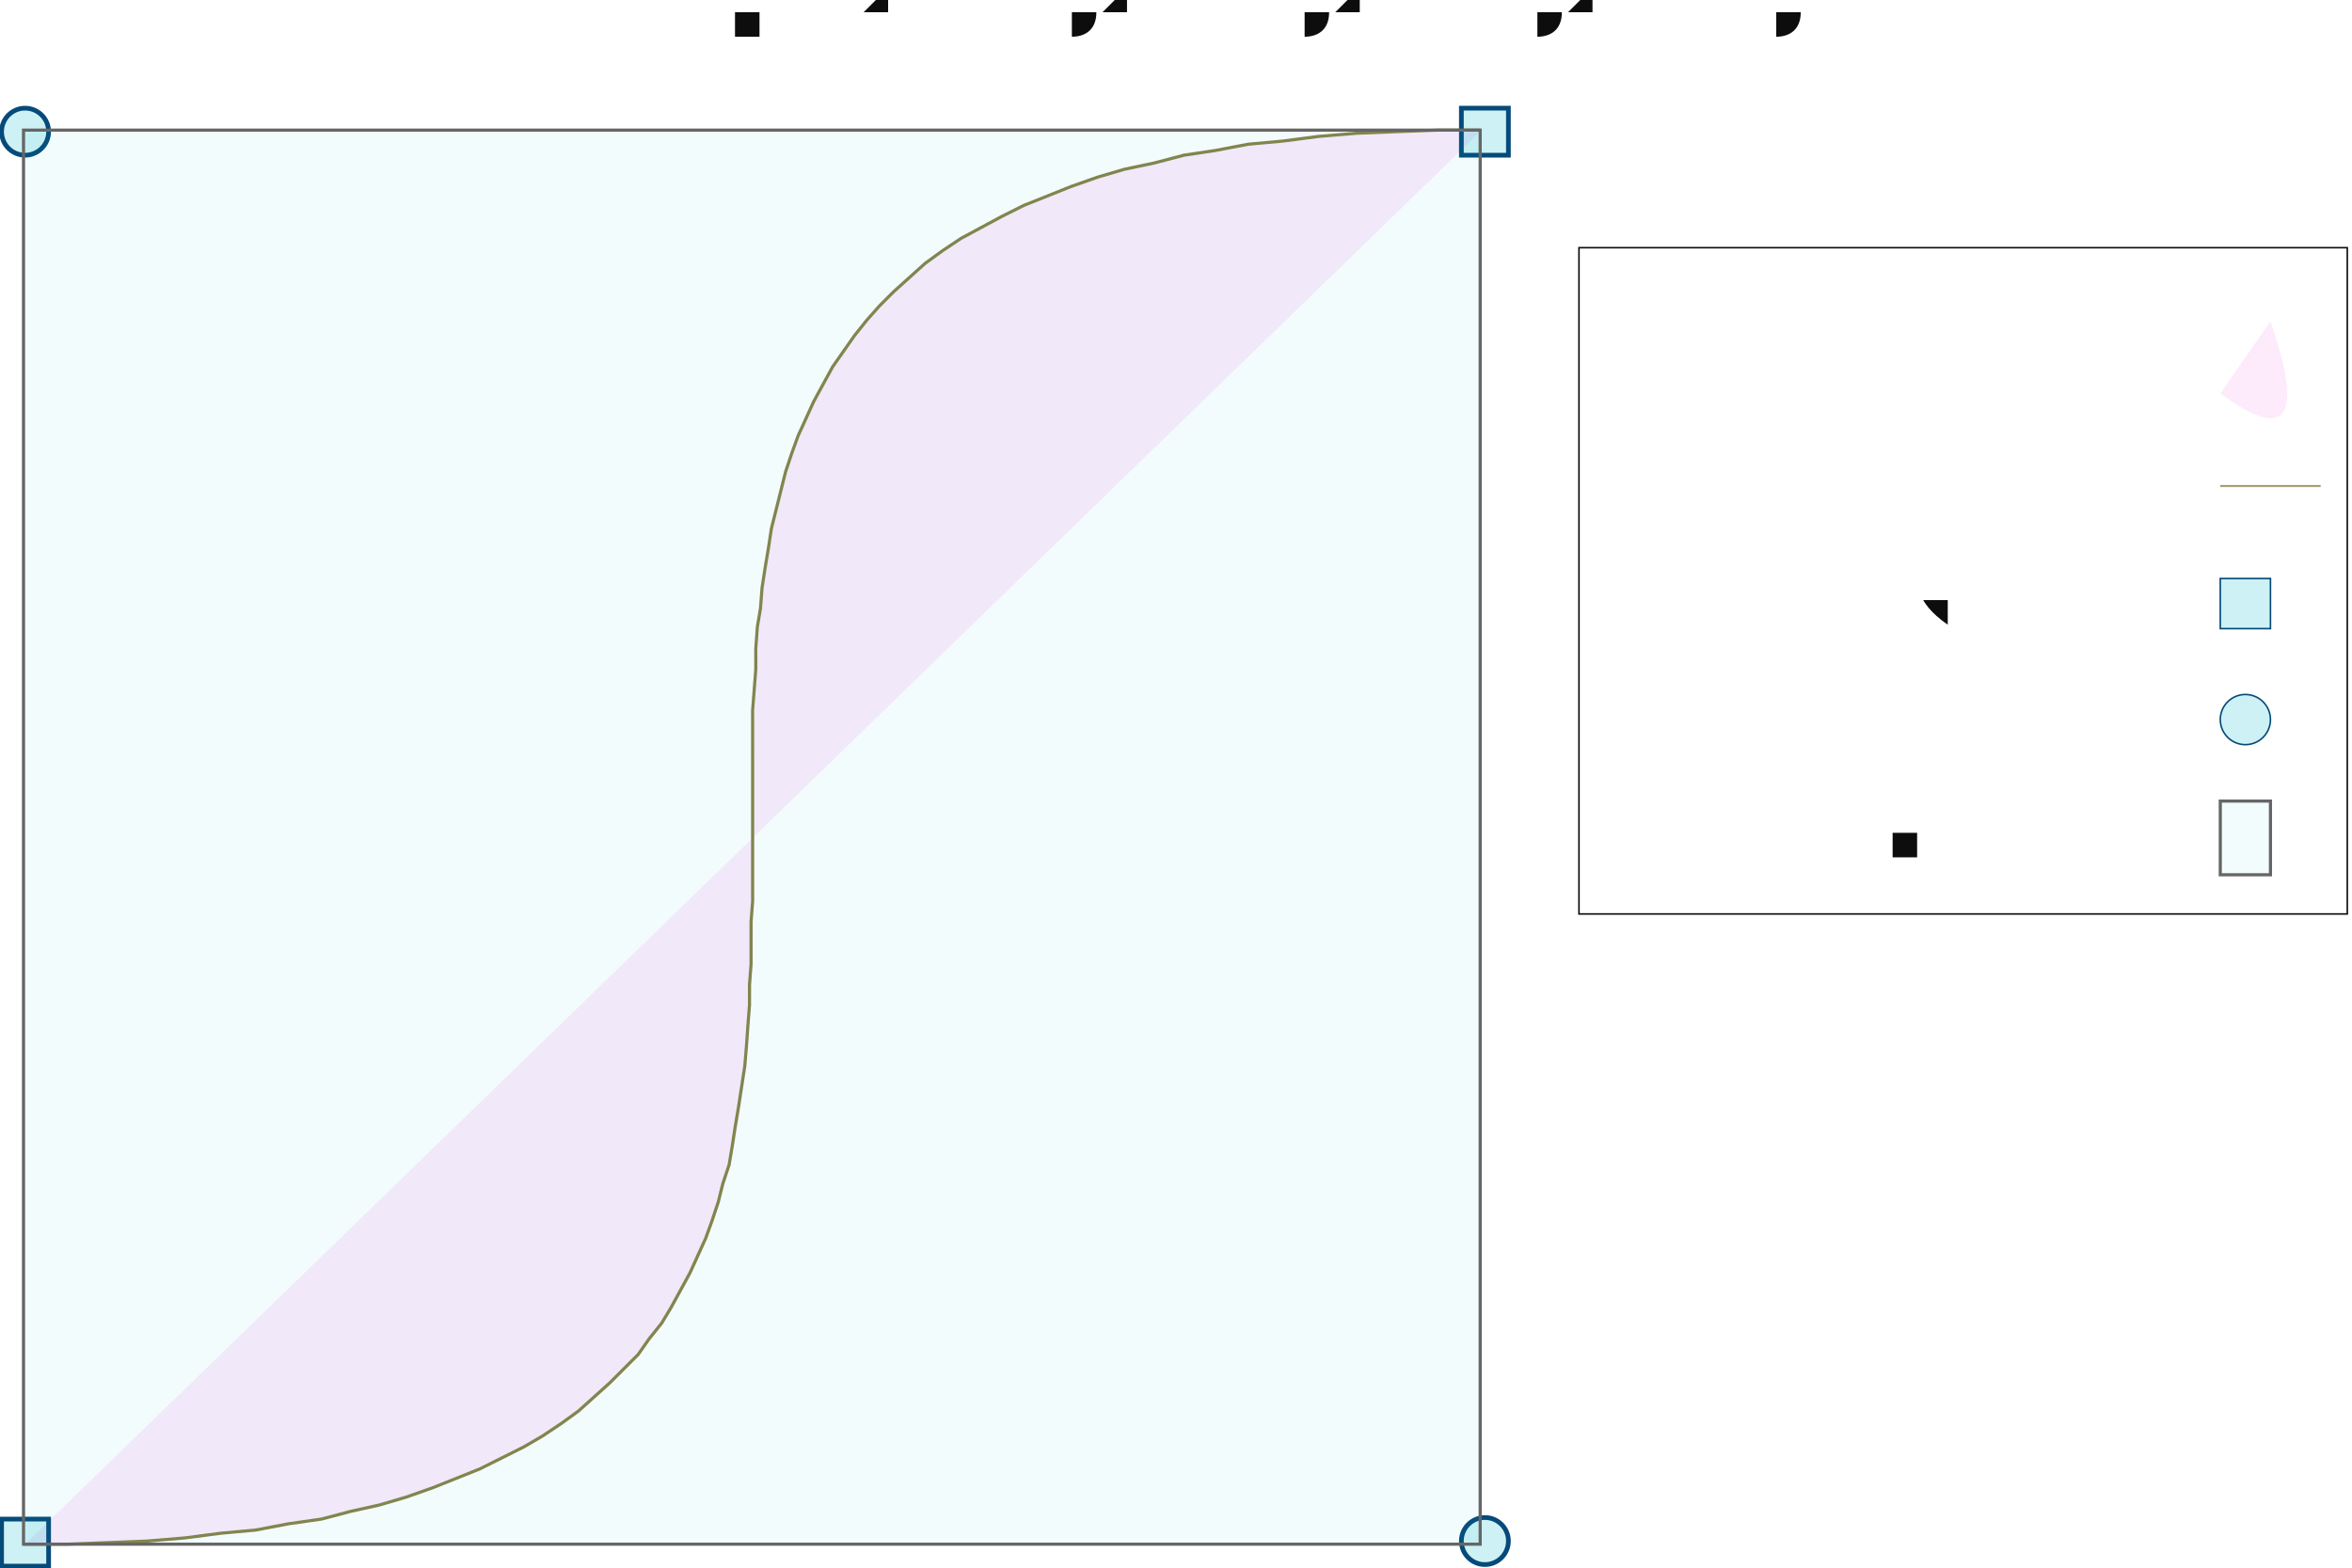
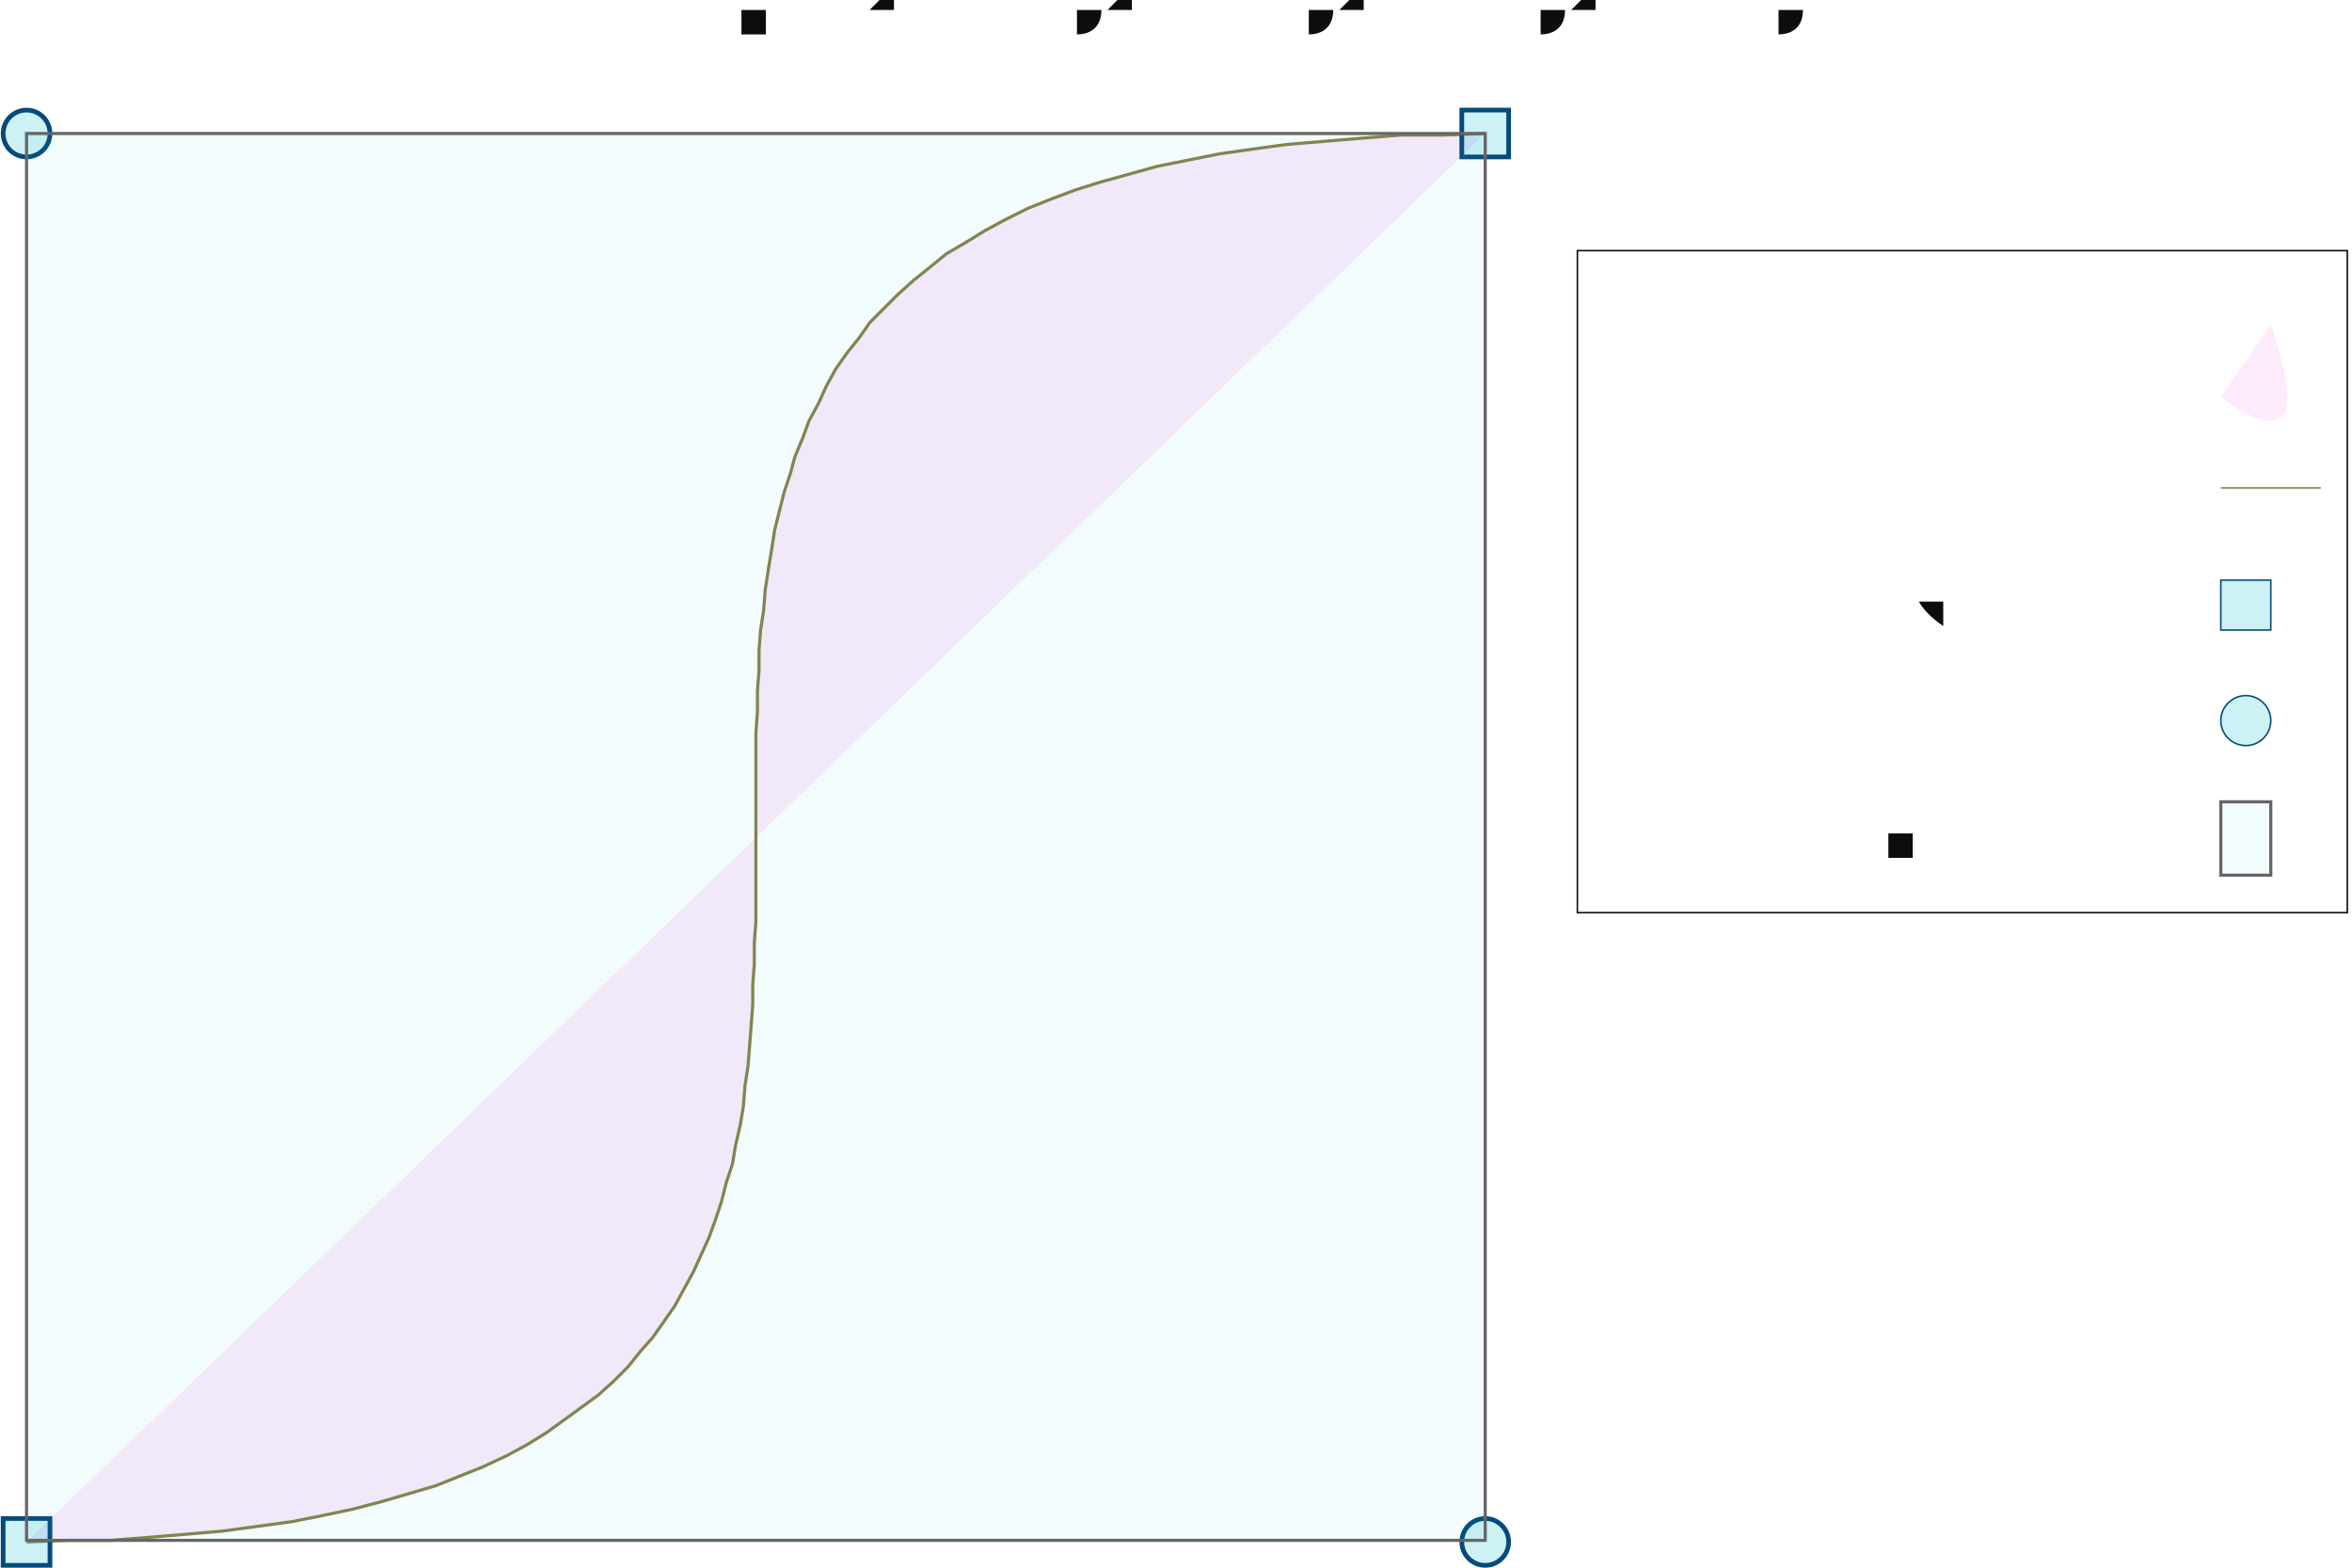
- <svg xmlns="http://www.w3.org/2000/svg" width="450" height="300" viewBox="-0.75 -0.5 1.5 1.0">
+ <svg xmlns="http://www.w3.org/2000/svg" width="450" height="300" viewBox="-0.756 -0.502 1.506 1.003">
  <style>svg {
  color-scheme: light dark;
}
{
  .canvas g, .title g, .axisbar g, .ticktext g, .tickglyph g, .ticklines g, .legendContent g text {
    fill: rgb(5%, 5%, 5%);
  }
  .ticklines g, .tickglyph g, .legendBorder g {
    stroke: rgb(5%, 5%, 5%);
  }
  .legendBorder g {
    fill: rgb(94%, 94%, 94%);
  }
}
@media (prefers-color-scheme:dark) {
  .canvas g, .title g, .axisbar g, .ticktext g, .tickglyph g, .ticklines g, .legendContent g text {
    fill: rgb(94%, 94%, 94%);
  }
  .ticklines g, .tickglyph g, .legendBorder g {
    stroke: rgb(94%, 94%, 94%);
  }
  .legendBorder g {
    fill: rgb(5%, 5%, 5%);
  }
}
svg { font-family: system-ui,-apple-system,"Segoe UI",Roboto,"Helvetica Neue",Arial,"Noto Sans","Liberation Sans",sans-serif,"Apple Color Emoji","Segoe UI Emoji","Segoe UI Symbol","Noto Color Emoji";
}

ticktext { font-family: SFMono-Regular,Menlo,Monaco,Consolas,"Liberation Mono","Courier New",monospace;
}

</style>
  <g class="chart">
    <g class="cubic">
      <g stroke-width="0.01" stroke="rgb(0%, 0%, 0%)" stroke-opacity="0" fill="rgb(96%, 60%, 92%)" fill-opacity="0.2">
-         <path d="M -0.734,0.485 C 0.195,0.485 -0.734,-0.417 0.195,-0.417" />
+         <path d="M -0.739,0.485 C 0.195,0.485 -0.739,-0.417 0.195,-0.417" />
      </g>
      <g stroke-width="0.002" stroke="rgb(53%, 51%, 28%)" stroke-opacity="1.0" fill="none">
-         <polyline points="-0.735,0.485 -0.707,0.485 -0.681,0.484 -0.656,0.483 -0.632,0.481 -0.609,0.478 -0.587,0.476 -0.566,0.472 -0.545,0.469 -0.526,0.464 -0.508,0.46 -0.491,0.455 -0.474,0.449 -0.459,0.443 -0.444,0.437 -0.43,0.43 -0.416,0.423 -0.404,0.416 -0.392,0.408 -0.381,0.4 -0.371,0.391 -0.361,0.382 -0.352,0.373 -0.343,0.364 -0.336,0.354 -0.328,0.344 -0.322,0.334 -0.316,0.323 -0.31,0.312 -0.305,0.301 -0.3,0.29 -0.296,0.279 -0.292,0.267 -0.289,0.255 -0.285,0.243 -0.283,0.231 -0.281,0.218 -0.279,0.206 -0.277,0.193 -0.275,0.18 -0.274,0.168 -0.273,0.154 -0.272,0.141 -0.272,0.128 -0.271,0.115 -0.271,0.101 -0.271,0.088 -0.27,0.075 -0.27,0.061 -0.27,0.048 -0.27,0.034 -0.27,0.021 -0.27,0.007 -0.27,-0.006 -0.27,-0.02 -0.27,-0.033 -0.27,-0.047 -0.269,-0.06 -0.268,-0.073 -0.268,-0.086 -0.267,-0.1 -0.265,-0.112 -0.264,-0.125 -0.262,-0.138 -0.26,-0.15 -0.258,-0.163 -0.255,-0.175 -0.252,-0.187 -0.249,-0.199 -0.245,-0.211 -0.241,-0.222 -0.236,-0.233 -0.231,-0.244 -0.225,-0.255 -0.219,-0.266 -0.212,-0.276 -0.205,-0.286 -0.197,-0.296 -0.189,-0.305 -0.18,-0.314 -0.17,-0.323 -0.16,-0.332 -0.149,-0.34 -0.137,-0.348 -0.124,-0.355 -0.111,-0.362 -0.097,-0.369 -0.082,-0.375 -0.067,-0.381 -0.05,-0.387 -0.033,-0.392 -0.014,-0.396 0.005,-0.401 0.025,-0.404 0.046,-0.408 0.068,-0.41 0.091,-0.413 0.115,-0.415 0.14,-0.416 0.167,-0.417 0.194,-0.417" />
+         <polyline points="-0.739,0.485 -0.712,0.484 -0.685,0.484 -0.66,0.482 -0.636,0.48 -0.613,0.478 -0.591,0.475 -0.569,0.472 -0.549,0.468 -0.53,0.464 -0.511,0.459 -0.494,0.454 -0.477,0.449 -0.462,0.443 -0.447,0.437 -0.432,0.43 -0.419,0.423 -0.406,0.415 -0.395,0.407 -0.384,0.399 -0.373,0.391 -0.363,0.382 -0.354,0.373 -0.346,0.363 -0.338,0.354 -0.331,0.344 -0.324,0.334 -0.318,0.323 -0.312,0.312 -0.307,0.301 -0.302,0.29 -0.298,0.279 -0.294,0.267 -0.291,0.255 -0.287,0.243 -0.285,0.231 -0.282,0.218 -0.28,0.206 -0.279,0.193 -0.277,0.18 -0.276,0.167 -0.275,0.154 -0.274,0.141 -0.274,0.128 -0.273,0.115 -0.273,0.101 -0.272,0.088 -0.272,0.074 -0.272,0.061 -0.272,0.048 -0.272,0.034 -0.272,0.021 -0.272,0.007 -0.272,-0.006 -0.272,-0.02 -0.272,-0.033 -0.271,-0.047 -0.271,-0.06 -0.27,-0.073 -0.27,-0.086 -0.269,-0.099 -0.267,-0.112 -0.266,-0.125 -0.264,-0.138 -0.262,-0.15 -0.26,-0.163 -0.257,-0.175 -0.254,-0.187 -0.25,-0.199 -0.247,-0.21 -0.242,-0.222 -0.238,-0.233 -0.232,-0.244 -0.227,-0.255 -0.221,-0.266 -0.214,-0.276 -0.206,-0.286 -0.199,-0.296 -0.19,-0.305 -0.181,-0.314 -0.171,-0.323 -0.161,-0.331 -0.15,-0.34 -0.138,-0.347 -0.125,-0.355 -0.112,-0.362 -0.098,-0.369 -0.083,-0.375 -0.067,-0.381 -0.051,-0.386 -0.033,-0.391 -0.015,-0.396 0.005,-0.4 0.025,-0.404 0.046,-0.407 0.068,-0.41 0.092,-0.412 0.116,-0.414 0.141,-0.416 0.168,-0.416 0.195,-0.417" />
      </g>
      <g stroke-width="0.003" stroke="rgb(2%, 29%, 48%)" stroke-opacity="1.0" fill="rgb(2%, 73%, 80%)" fill-opacity="0.2">
-         <rect width="0.03" height="0.03" x="-0.749" y="0.469" />
-         <rect width="0.03" height="0.03" x="0.182" y="-0.431" />
+         <rect width="0.03" height="0.03" x="-0.754" y="0.47" />
+         <rect width="0.03" height="0.03" x="0.18" y="-0.432" />
      </g>
      <g stroke-width="0.003" stroke="rgb(2%, 29%, 48%)" stroke-opacity="1.0" fill="rgb(2%, 73%, 80%)" fill-opacity="0.2">
-         <circle cx="0.197" cy="0.483" r="0.015" />
-         <circle cx="-0.734" cy="-0.416" r="0.015" />
+         <circle cx="0.195" cy="0.485" r="0.015" />
+         <circle cx="-0.739" cy="-0.417" r="0.015" />
      </g>
      <g stroke-width="0.002" stroke="rgb(40%, 40%, 40%)" stroke-opacity="1.0" fill="rgb(2%, 73%, 80%)" fill-opacity="0.05">
-         <rect width="0.929" height="0.902" x="-0.735" y="-0.417" />
+         <rect width="0.934" height="0.901" x="-0.739" y="-0.417" />
      </g>
    </g>
  </g>
  <g class="hud">
    <g class="legend">
      <g class="padding" />
      <g class="padding" />
      <g class="frame">
        <g stroke-width="0.001" stroke="rgb(5%, 5%, 5%)" stroke-opacity="1.0" fill="rgb(5%, 5%, 5%)" fill-opacity="0">
-           <rect width="0.49" height="0.425" x="0.257" y="-0.342" />
+           <rect width="0.493" height="0.424" x="0.254" y="-0.342" />
        </g>
      </g>
      <g class="legendContent">
        <g stroke-width="0.0" stroke="none" fill="rgb(5%, 5%, 5%)" fill-opacity="1.0" font-size="0.032" text-anchor="start">
-           <text x="0.273" y="0.046">Bounding Box</text>
+           <text x="0.27" y="0.046">Bounding Box</text>
        </g>
        <g stroke-width="0.002" stroke="rgb(40%, 40%, 40%)" stroke-opacity="1.0" fill="rgb(2%, 73%, 80%)" fill-opacity="0.05">
          <rect width="0.032" height="0.047" x="0.666" y="0.011" />
        </g>
        <g stroke-width="0.0" stroke="none" fill="rgb(5%, 5%, 5%)" fill-opacity="1.0" font-size="0.032" text-anchor="start">
-           <text x="0.273" y="-0.029">Path Control Point</text>
+           <text x="0.27" y="-0.029">Path Control Point</text>
        </g>
        <g stroke-width="0.001" stroke="rgb(2%, 29%, 48%)" stroke-opacity="1.0" fill="rgb(2%, 73%, 80%)" fill-opacity="0.2">
          <circle cx="0.682" cy="-0.041" r="0.016" />
        </g>
        <g stroke-width="0.0" stroke="none" fill="rgb(5%, 5%, 5%)" fill-opacity="1.0" font-size="0.032" text-anchor="start">
-           <text x="0.273" y="-0.103">Path Endpoints</text>
+           <text x="0.27" y="-0.103">Path Endpoints</text>
        </g>
        <g stroke-width="0.001" stroke="rgb(2%, 29%, 48%)" stroke-opacity="1.0" fill="rgb(2%, 73%, 80%)" fill-opacity="0.2">
          <rect width="0.032" height="0.032" x="0.666" y="-0.131" />
        </g>
        <g stroke-width="0.0" stroke="none" fill="rgb(5%, 5%, 5%)" fill-opacity="1.0" font-size="0.032" text-anchor="start">
-           <text x="0.273" y="-0.178">Path Chord</text>
+           <text x="0.27" y="-0.178">Path Chord</text>
        </g>
        <g stroke-width="0.001" stroke="rgb(53%, 51%, 28%)" stroke-opacity="1.0" fill="none">
          <polyline points="0.666,-0.19 0.73,-0.19" />
        </g>
        <g stroke-width="0.0" stroke="none" fill="rgb(5%, 5%, 5%)" fill-opacity="1.0" font-size="0.032" text-anchor="start">
-           <text x="0.273" y="-0.253">Path Fill</text>
+           <text x="0.27" y="-0.252">Path Fill</text>
        </g>
        <g stroke-width="0.032" stroke="rgb(0%, 0%, 0%)" stroke-opacity="0" fill="rgb(96%, 60%, 92%)" fill-opacity="0.2">
-           <path d="M 0.666,-0.249 Q 0.73,-0.202 0.698,-0.295" />
+           <path d="M 0.666,-0.248 Q 0.73,-0.202 0.698,-0.295" />
        </g>
      </g>
    </g>
    <g class="title">
      <g stroke-width="0.0" stroke="none" fill="rgb(5%, 5%, 5%)" fill-opacity="1.0" font-size="0.03" text-anchor="middle">
-         <text x="0" y="-0.476">CubicPosition (Point 0 0) (Point 1 1) (Point 1 0) (Point 0 1)</text>
+         <text x="0" y="-0.478">CubicPosition (Point 0 0) (Point 1 1) (Point 1 0) (Point 0 1)</text>
      </g>
    </g>
  </g>
</svg>
